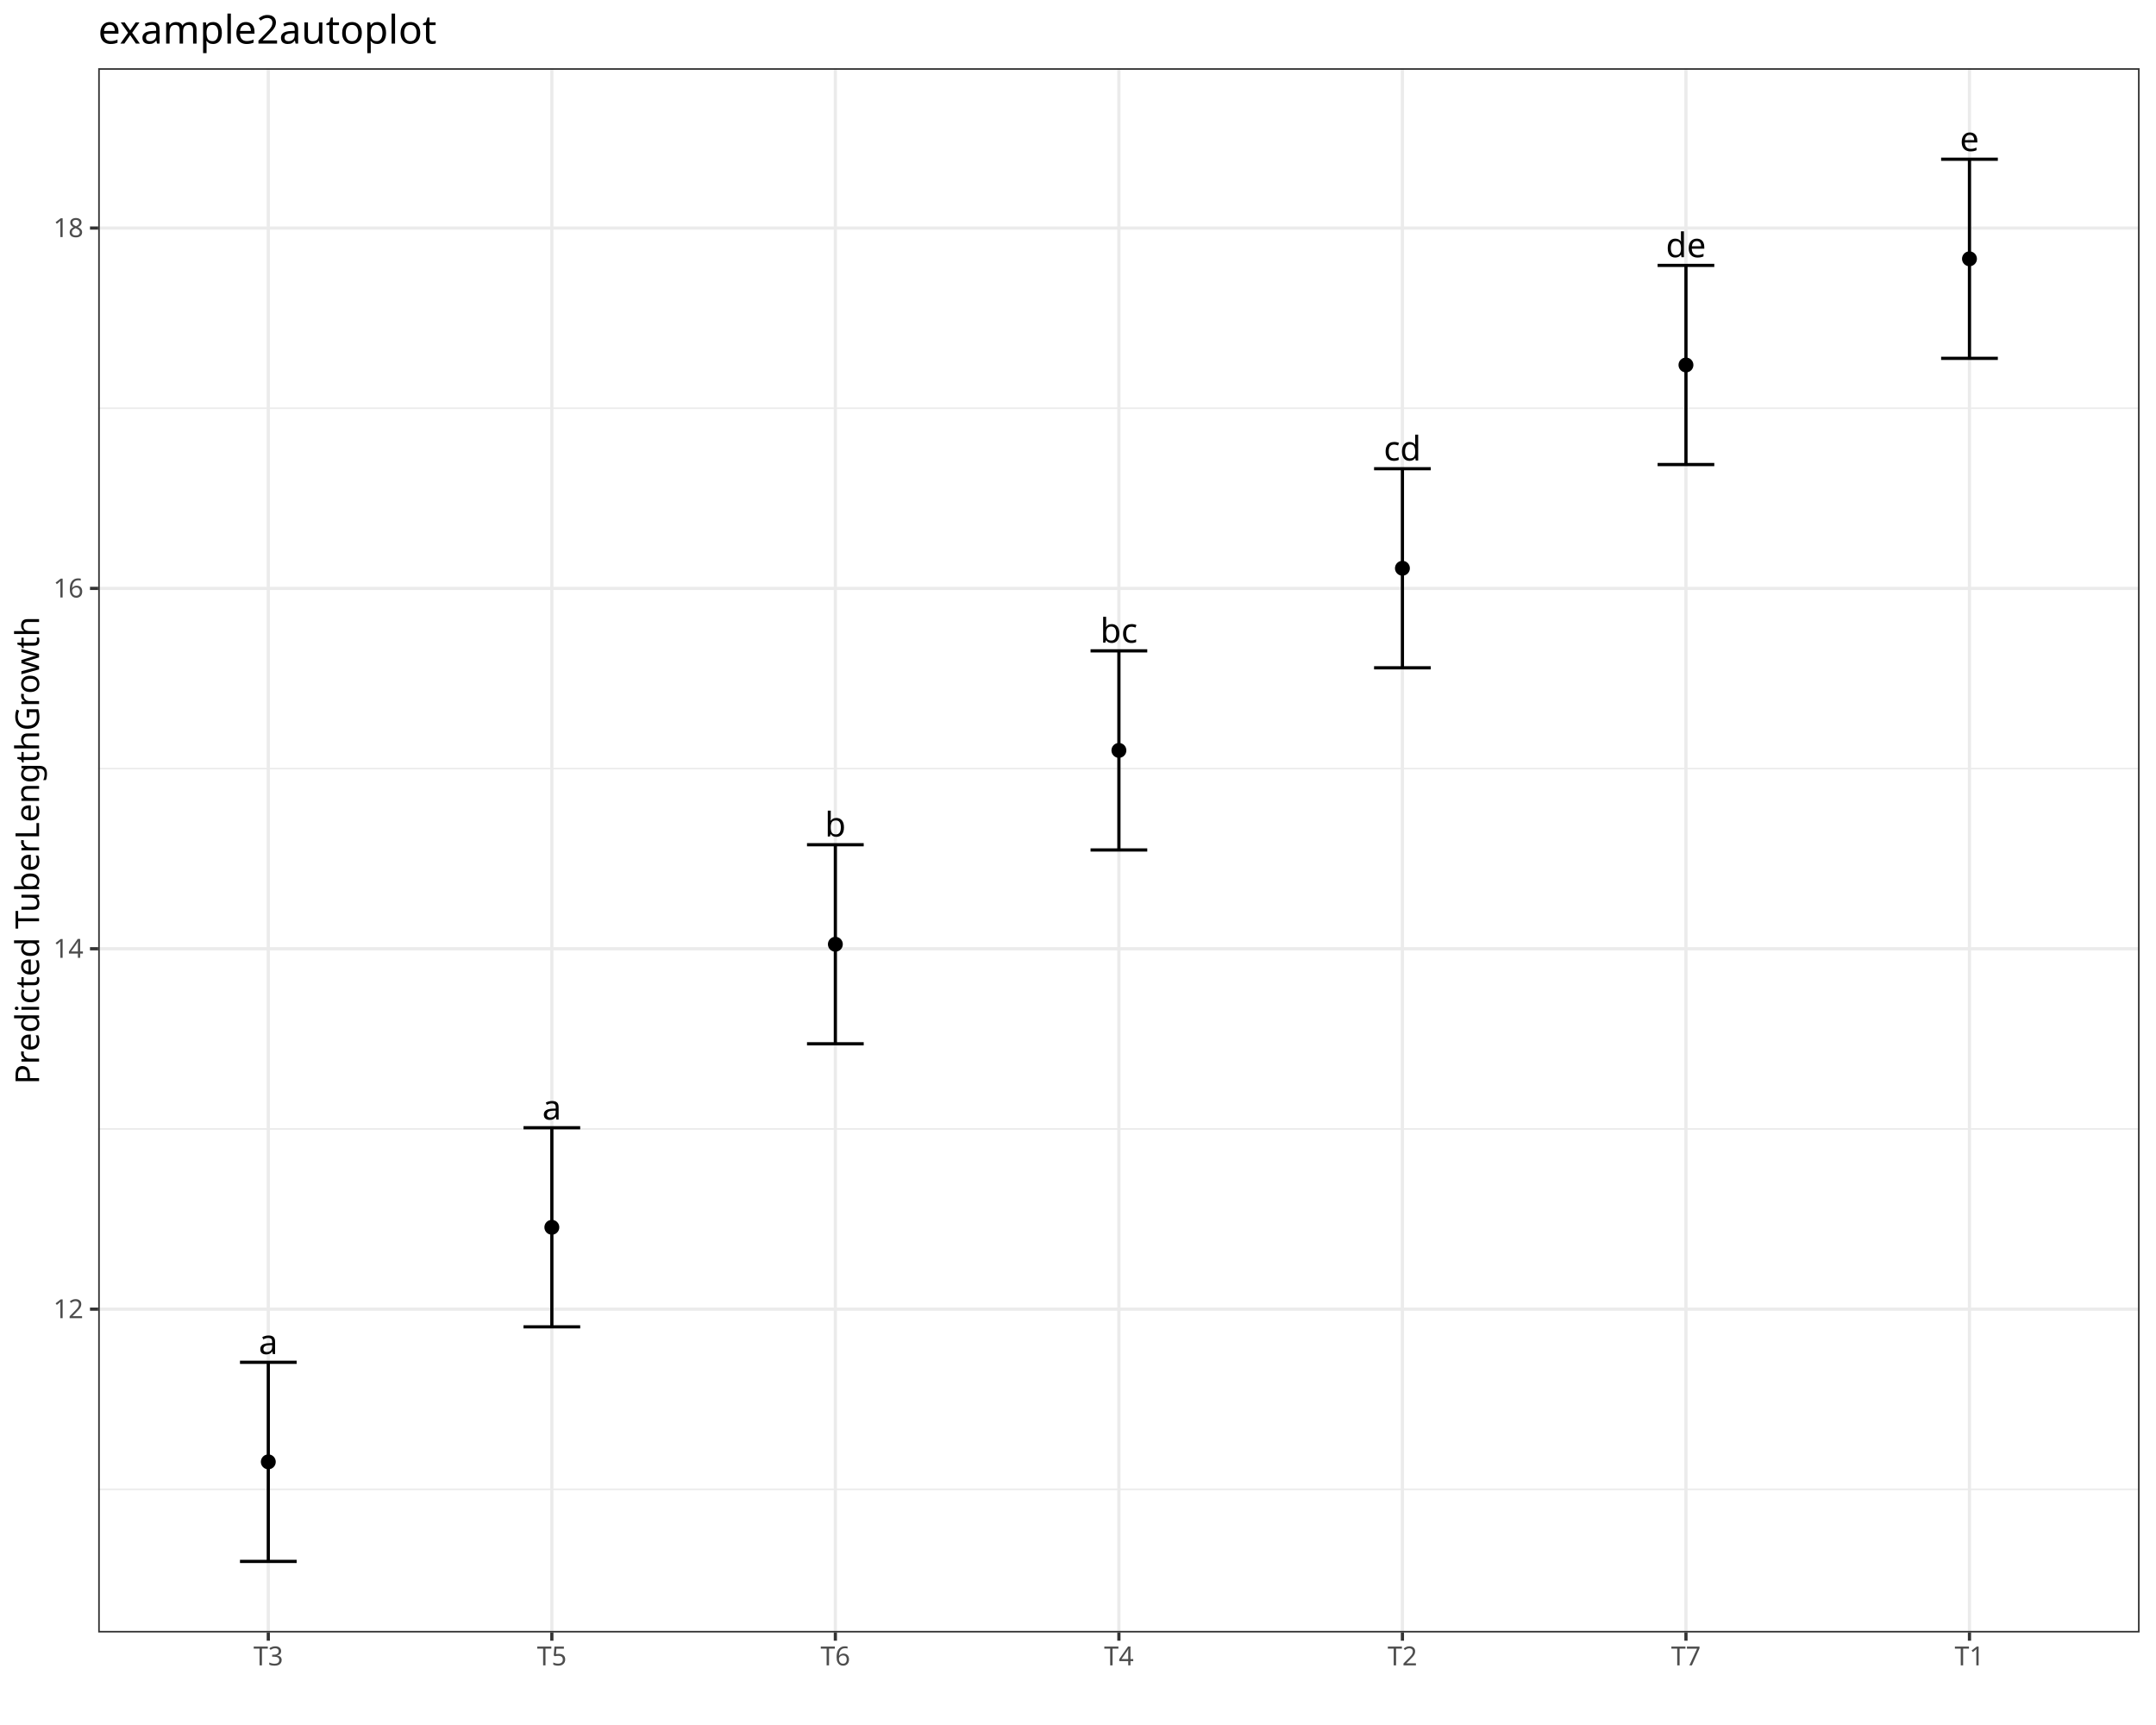
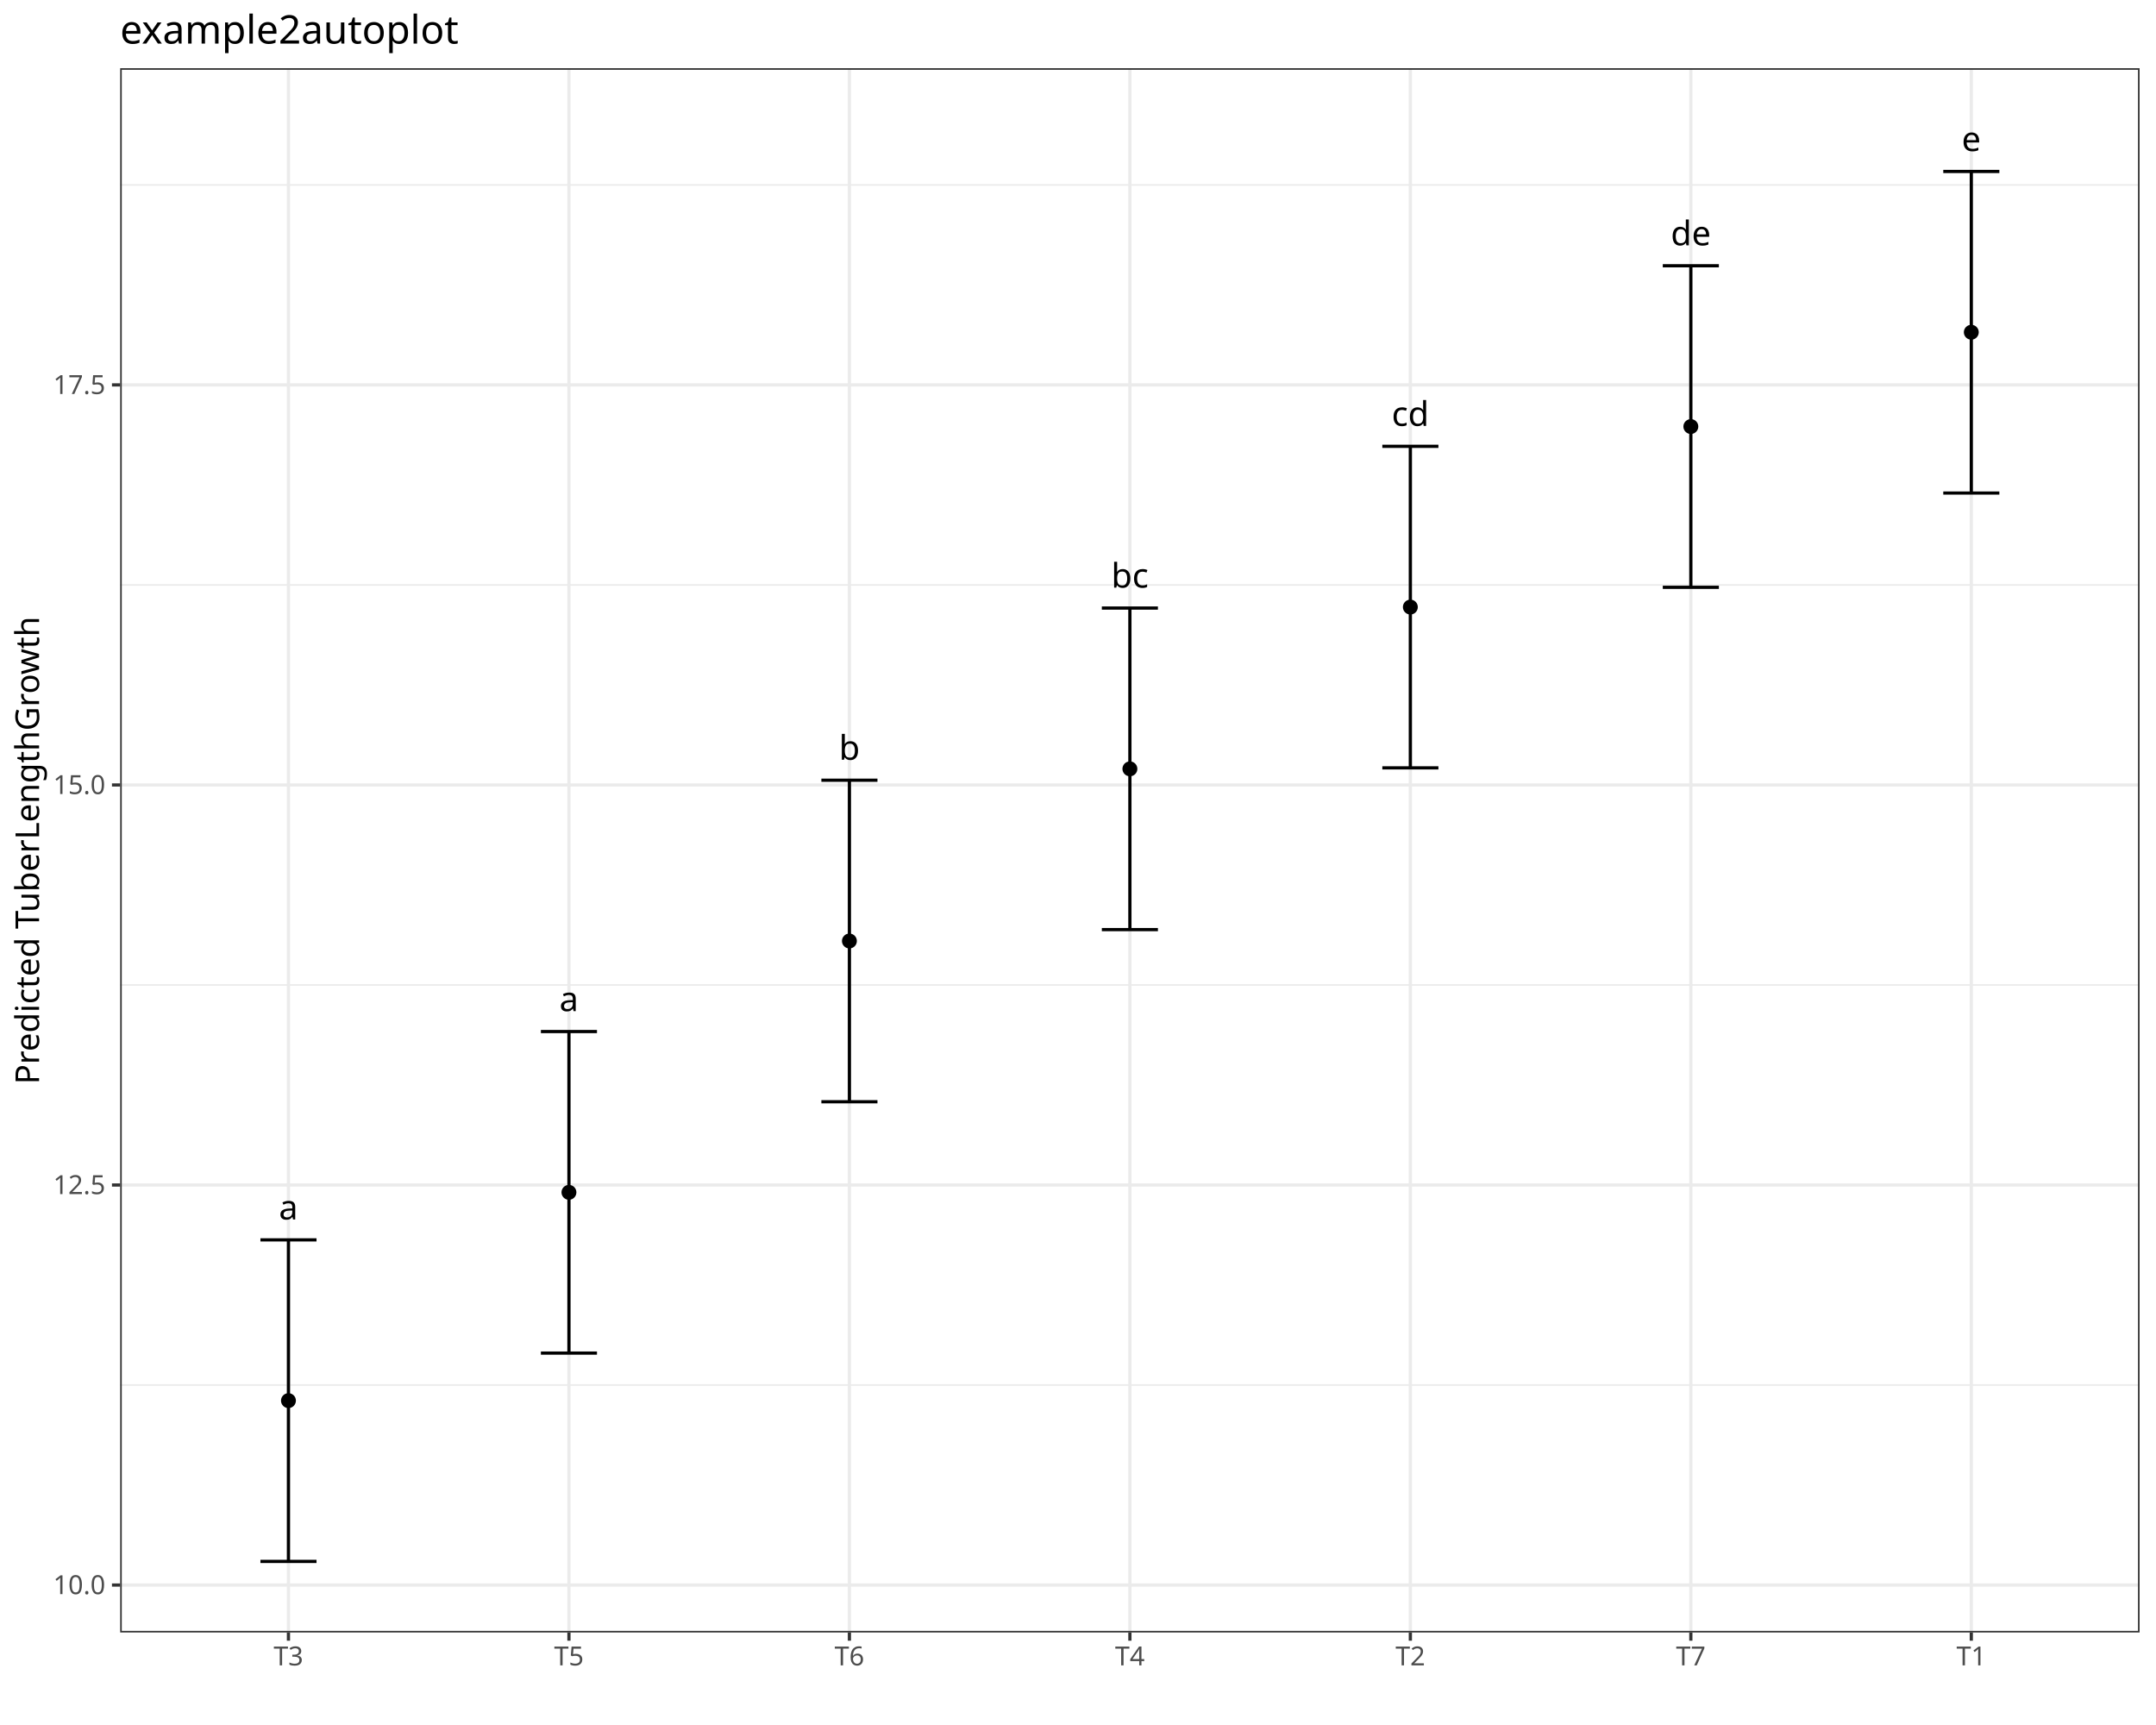
<svg xmlns="http://www.w3.org/2000/svg" class="svglite" data-engine-version="2.0" width="720.00pt" height="576.00pt" viewBox="0 0 720.00 576.00">
  <defs>
    <style type="text/css">
    .svglite line, .svglite polyline, .svglite polygon, .svglite path, .svglite rect, .svglite circle {
      fill: none;
      stroke: #000000;
      stroke-linecap: round;
      stroke-linejoin: round;
      stroke-miterlimit: 10.00;
    }
  </style>
  </defs>
  <rect width="100%" height="100%" style="stroke: none; fill: #FFFFFF;" />
  <defs>
    <clipPath id="cpMC4wMHw3MjAuMDB8MC4wMHw1NzYuMDA=">
      <rect x="0.00" y="0.00" width="720.00" height="576.00" />
    </clipPath>
  </defs>
  <g clip-path="url(#cpMC4wMHw3MjAuMDB8MC4wMHw1NzYuMDA=)">
    <rect x="0.00" y="0.00" width="720.00" height="576.00" style="stroke-width: 1.07; stroke: #FFFFFF; fill: #FFFFFF;" />
  </g>
  <defs>
-     <clipPath id="cpMzIuNzl8NzE0LjUyfDIyLjc4fDU0NS4xMQ==">
-       <rect x="32.79" y="22.78" width="681.73" height="522.33" />
+     <clipPath id="cpNDAuMTN8NzE0LjUyfDIyLjc4fDU0NS4xMQ==">
+       <rect x="40.13" y="22.78" width="674.39" height="522.33" />
    </clipPath>
  </defs>
-   <g clip-path="url(#cpMzIuNzl8NzE0LjUyfDIyLjc4fDU0NS4xMQ==)">
-     <rect x="32.79" y="22.78" width="681.73" height="522.33" style="stroke-width: 1.07; stroke: none; fill: #FFFFFF;" />
-     <polyline points="32.79,497.30 714.52,497.30 " style="stroke-width: 0.53; stroke: #EBEBEB; stroke-linecap: butt;" />
-     <polyline points="32.79,376.97 714.52,376.97 " style="stroke-width: 0.53; stroke: #EBEBEB; stroke-linecap: butt;" />
-     <polyline points="32.79,256.64 714.52,256.64 " style="stroke-width: 0.53; stroke: #EBEBEB; stroke-linecap: butt;" />
-     <polyline points="32.79,136.31 714.52,136.31 " style="stroke-width: 0.53; stroke: #EBEBEB; stroke-linecap: butt;" />
-     <polyline points="32.79,437.14 714.52,437.14 " style="stroke-width: 1.07; stroke: #EBEBEB; stroke-linecap: butt;" />
-     <polyline points="32.79,316.80 714.52,316.80 " style="stroke-width: 1.07; stroke: #EBEBEB; stroke-linecap: butt;" />
-     <polyline points="32.79,196.47 714.52,196.47 " style="stroke-width: 1.07; stroke: #EBEBEB; stroke-linecap: butt;" />
-     <polyline points="32.79,76.14 714.52,76.14 " style="stroke-width: 1.07; stroke: #EBEBEB; stroke-linecap: butt;" />
-     <polyline points="89.60,545.11 89.60,22.78 " style="stroke-width: 1.07; stroke: #EBEBEB; stroke-linecap: butt;" />
-     <polyline points="184.29,545.11 184.29,22.78 " style="stroke-width: 1.07; stroke: #EBEBEB; stroke-linecap: butt;" />
-     <polyline points="278.97,545.11 278.97,22.78 " style="stroke-width: 1.07; stroke: #EBEBEB; stroke-linecap: butt;" />
-     <polyline points="373.66,545.11 373.66,22.78 " style="stroke-width: 1.07; stroke: #EBEBEB; stroke-linecap: butt;" />
-     <polyline points="468.34,545.11 468.34,22.78 " style="stroke-width: 1.07; stroke: #EBEBEB; stroke-linecap: butt;" />
-     <polyline points="563.03,545.11 563.03,22.78 " style="stroke-width: 1.07; stroke: #EBEBEB; stroke-linecap: butt;" />
-     <polyline points="657.71,545.11 657.71,22.78 " style="stroke-width: 1.07; stroke: #EBEBEB; stroke-linecap: butt;" />
-     <circle cx="89.60" cy="488.13" r="2.49" style="stroke-width: 0.71; stroke: none; fill: #000000;" />
-     <circle cx="184.29" cy="409.81" r="2.49" style="stroke-width: 0.71; stroke: none; fill: #000000;" />
-     <circle cx="278.97" cy="315.30" r="2.49" style="stroke-width: 0.71; stroke: none; fill: #000000;" />
-     <circle cx="373.66" cy="250.57" r="2.49" style="stroke-width: 0.71; stroke: none; fill: #000000;" />
-     <circle cx="468.34" cy="189.75" r="2.49" style="stroke-width: 0.71; stroke: none; fill: #000000;" />
-     <circle cx="563.03" cy="121.87" r="2.49" style="stroke-width: 0.71; stroke: none; fill: #000000;" />
-     <circle cx="657.71" cy="86.42" r="2.49" style="stroke-width: 0.71; stroke: none; fill: #000000;" />
-     <polyline points="80.14,454.89 99.07,454.89 " style="stroke-width: 1.07; stroke-linecap: butt;" />
-     <polyline points="89.60,454.89 89.60,521.37 " style="stroke-width: 1.07; stroke-linecap: butt;" />
-     <polyline points="80.14,521.37 99.07,521.37 " style="stroke-width: 1.07; stroke-linecap: butt;" />
-     <polyline points="174.82,376.57 193.76,376.57 " style="stroke-width: 1.07; stroke-linecap: butt;" />
-     <polyline points="184.29,376.57 184.29,443.05 " style="stroke-width: 1.07; stroke-linecap: butt;" />
-     <polyline points="174.82,443.05 193.76,443.05 " style="stroke-width: 1.07; stroke-linecap: butt;" />
-     <polyline points="269.50,282.06 288.44,282.06 " style="stroke-width: 1.07; stroke-linecap: butt;" />
-     <polyline points="278.97,282.06 278.97,348.54 " style="stroke-width: 1.07; stroke-linecap: butt;" />
-     <polyline points="269.50,348.54 288.44,348.54 " style="stroke-width: 1.07; stroke-linecap: butt;" />
-     <polyline points="364.19,217.33 383.13,217.33 " style="stroke-width: 1.07; stroke-linecap: butt;" />
-     <polyline points="373.66,217.33 373.66,283.82 " style="stroke-width: 1.07; stroke-linecap: butt;" />
-     <polyline points="364.19,283.82 383.13,283.82 " style="stroke-width: 1.07; stroke-linecap: butt;" />
-     <polyline points="458.87,156.51 477.81,156.51 " style="stroke-width: 1.07; stroke-linecap: butt;" />
-     <polyline points="468.34,156.51 468.34,222.99 " style="stroke-width: 1.07; stroke-linecap: butt;" />
-     <polyline points="458.87,222.99 477.81,222.99 " style="stroke-width: 1.07; stroke-linecap: butt;" />
-     <polyline points="553.56,88.62 572.49,88.62 " style="stroke-width: 1.07; stroke-linecap: butt;" />
-     <polyline points="563.03,88.62 563.03,155.11 " style="stroke-width: 1.07; stroke-linecap: butt;" />
-     <polyline points="553.56,155.11 572.49,155.11 " style="stroke-width: 1.07; stroke-linecap: butt;" />
-     <polyline points="648.24,53.17 667.18,53.17 " style="stroke-width: 1.07; stroke-linecap: butt;" />
-     <polyline points="657.71,53.17 657.71,119.66 " style="stroke-width: 1.07; stroke-linecap: butt;" />
-     <polyline points="648.24,119.66 667.18,119.66 " style="stroke-width: 1.07; stroke-linecap: butt;" />
-     <text x="89.60" y="452.15" text-anchor="middle" style="font-size: 11.38px; font-family: sans;" textLength="6.33px" lengthAdjust="spacingAndGlyphs">a</text>
-     <text x="184.29" y="373.84" text-anchor="middle" style="font-size: 11.38px; font-family: sans;" textLength="6.33px" lengthAdjust="spacingAndGlyphs">a</text>
-     <text x="278.97" y="279.33" text-anchor="middle" style="font-size: 11.38px; font-family: sans;" textLength="6.33px" lengthAdjust="spacingAndGlyphs">b</text>
-     <text x="373.66" y="214.60" text-anchor="middle" style="font-size: 11.38px; font-family: sans;" textLength="12.03px" lengthAdjust="spacingAndGlyphs">bc</text>
-     <text x="468.34" y="153.78" text-anchor="middle" style="font-size: 11.38px; font-family: sans;" textLength="12.03px" lengthAdjust="spacingAndGlyphs">cd</text>
-     <text x="563.03" y="85.89" text-anchor="middle" style="font-size: 11.38px; font-family: sans;" textLength="12.66px" lengthAdjust="spacingAndGlyphs">de</text>
-     <text x="657.71" y="50.44" text-anchor="middle" style="font-size: 11.38px; font-family: sans;" textLength="6.33px" lengthAdjust="spacingAndGlyphs">e</text>
-     <rect x="32.79" y="22.78" width="681.73" height="522.33" style="stroke-width: 1.07; stroke: #333333;" />
+   <g clip-path="url(#cpNDAuMTN8NzE0LjUyfDIyLjc4fDU0NS4xMQ==)">
+     <rect x="40.13" y="22.78" width="674.39" height="522.33" style="stroke-width: 1.07; stroke: none; fill: #FFFFFF;" />
+     <polyline points="40.13,462.48 714.52,462.48 " style="stroke-width: 0.53; stroke: #EBEBEB; stroke-linecap: butt;" />
+     <polyline points="40.13,328.90 714.52,328.90 " style="stroke-width: 0.53; stroke: #EBEBEB; stroke-linecap: butt;" />
+     <polyline points="40.13,195.32 714.52,195.32 " style="stroke-width: 0.53; stroke: #EBEBEB; stroke-linecap: butt;" />
+     <polyline points="40.13,61.75 714.52,61.75 " style="stroke-width: 0.53; stroke: #EBEBEB; stroke-linecap: butt;" />
+     <polyline points="40.13,529.27 714.52,529.27 " style="stroke-width: 1.07; stroke: #EBEBEB; stroke-linecap: butt;" />
+     <polyline points="40.13,395.69 714.52,395.69 " style="stroke-width: 1.07; stroke: #EBEBEB; stroke-linecap: butt;" />
+     <polyline points="40.13,262.11 714.52,262.11 " style="stroke-width: 1.07; stroke: #EBEBEB; stroke-linecap: butt;" />
+     <polyline points="40.13,128.53 714.52,128.53 " style="stroke-width: 1.07; stroke: #EBEBEB; stroke-linecap: butt;" />
+     <polyline points="96.33,545.11 96.33,22.78 " style="stroke-width: 1.07; stroke: #EBEBEB; stroke-linecap: butt;" />
+     <polyline points="190.00,545.11 190.00,22.78 " style="stroke-width: 1.07; stroke: #EBEBEB; stroke-linecap: butt;" />
+     <polyline points="283.66,545.11 283.66,22.78 " style="stroke-width: 1.07; stroke: #EBEBEB; stroke-linecap: butt;" />
+     <polyline points="377.33,545.11 377.33,22.78 " style="stroke-width: 1.07; stroke: #EBEBEB; stroke-linecap: butt;" />
+     <polyline points="470.99,545.11 470.99,22.78 " style="stroke-width: 1.07; stroke: #EBEBEB; stroke-linecap: butt;" />
+     <polyline points="564.66,545.11 564.66,22.78 " style="stroke-width: 1.07; stroke: #EBEBEB; stroke-linecap: butt;" />
+     <polyline points="658.32,545.11 658.32,22.78 " style="stroke-width: 1.07; stroke: #EBEBEB; stroke-linecap: butt;" />
+     <circle cx="96.33" cy="467.69" r="2.49" style="stroke-width: 0.71; stroke: none; fill: #000000;" />
+     <circle cx="190.00" cy="398.14" r="2.49" style="stroke-width: 0.71; stroke: none; fill: #000000;" />
+     <circle cx="283.66" cy="314.21" r="2.49" style="stroke-width: 0.71; stroke: none; fill: #000000;" />
+     <circle cx="377.33" cy="256.73" r="2.49" style="stroke-width: 0.71; stroke: none; fill: #000000;" />
+     <circle cx="470.99" cy="202.71" r="2.49" style="stroke-width: 0.71; stroke: none; fill: #000000;" />
+     <circle cx="564.66" cy="142.43" r="2.49" style="stroke-width: 0.71; stroke: none; fill: #000000;" />
+     <circle cx="658.32" cy="110.94" r="2.49" style="stroke-width: 0.71; stroke: none; fill: #000000;" />
+     <polyline points="86.97,414.01 105.70,414.01 " style="stroke-width: 1.07; stroke-linecap: butt;" />
+     <polyline points="96.33,414.01 96.33,521.37 " style="stroke-width: 1.07; stroke-linecap: butt;" />
+     <polyline points="86.97,521.37 105.70,521.37 " style="stroke-width: 1.07; stroke-linecap: butt;" />
+     <polyline points="180.63,344.45 199.36,344.45 " style="stroke-width: 1.07; stroke-linecap: butt;" />
+     <polyline points="190.00,344.45 190.00,451.82 " style="stroke-width: 1.07; stroke-linecap: butt;" />
+     <polyline points="180.63,451.82 199.36,451.82 " style="stroke-width: 1.07; stroke-linecap: butt;" />
+     <polyline points="274.30,260.52 293.03,260.52 " style="stroke-width: 1.07; stroke-linecap: butt;" />
+     <polyline points="283.66,260.52 283.66,367.89 " style="stroke-width: 1.07; stroke-linecap: butt;" />
+     <polyline points="274.30,367.89 293.03,367.89 " style="stroke-width: 1.07; stroke-linecap: butt;" />
+     <polyline points="367.96,203.04 386.69,203.04 " style="stroke-width: 1.07; stroke-linecap: butt;" />
+     <polyline points="377.33,203.04 377.33,310.41 " style="stroke-width: 1.07; stroke-linecap: butt;" />
+     <polyline points="367.96,310.41 386.69,310.41 " style="stroke-width: 1.07; stroke-linecap: butt;" />
+     <polyline points="461.63,149.03 480.36,149.03 " style="stroke-width: 1.07; stroke-linecap: butt;" />
+     <polyline points="470.99,149.03 470.99,256.40 " style="stroke-width: 1.07; stroke-linecap: butt;" />
+     <polyline points="461.63,256.40 480.36,256.40 " style="stroke-width: 1.07; stroke-linecap: butt;" />
+     <polyline points="555.29,88.74 574.02,88.74 " style="stroke-width: 1.07; stroke-linecap: butt;" />
+     <polyline points="564.66,88.74 564.66,196.11 " style="stroke-width: 1.07; stroke-linecap: butt;" />
+     <polyline points="555.29,196.11 574.02,196.11 " style="stroke-width: 1.07; stroke-linecap: butt;" />
+     <polyline points="648.96,57.26 667.69,57.26 " style="stroke-width: 1.07; stroke-linecap: butt;" />
+     <polyline points="658.32,57.26 658.32,164.63 " style="stroke-width: 1.07; stroke-linecap: butt;" />
+     <polyline points="648.96,164.63 667.69,164.63 " style="stroke-width: 1.07; stroke-linecap: butt;" />
+     <text x="96.33" y="407.19" text-anchor="middle" style="font-size: 11.38px; font-family: sans;" textLength="6.33px" lengthAdjust="spacingAndGlyphs">a</text>
+     <text x="190.00" y="337.63" text-anchor="middle" style="font-size: 11.38px; font-family: sans;" textLength="6.33px" lengthAdjust="spacingAndGlyphs">a</text>
+     <text x="283.66" y="253.70" text-anchor="middle" style="font-size: 11.38px; font-family: sans;" textLength="6.33px" lengthAdjust="spacingAndGlyphs">b</text>
+     <text x="377.33" y="196.22" text-anchor="middle" style="font-size: 11.38px; font-family: sans;" textLength="12.03px" lengthAdjust="spacingAndGlyphs">bc</text>
+     <text x="470.99" y="142.21" text-anchor="middle" style="font-size: 11.38px; font-family: sans;" textLength="12.03px" lengthAdjust="spacingAndGlyphs">cd</text>
+     <text x="564.66" y="81.92" text-anchor="middle" style="font-size: 11.38px; font-family: sans;" textLength="12.66px" lengthAdjust="spacingAndGlyphs">de</text>
+     <text x="658.32" y="50.44" text-anchor="middle" style="font-size: 11.38px; font-family: sans;" textLength="6.33px" lengthAdjust="spacingAndGlyphs">e</text>
+     <rect x="40.13" y="22.78" width="674.39" height="522.33" style="stroke-width: 1.07; stroke: #333333;" />
  </g>
  <g clip-path="url(#cpMC4wMHw3MjAuMDB8MC4wMHw1NzYuMDA=)">
-     <text x="27.86" y="440.17" text-anchor="end" style="font-size: 8.80px; fill: #4D4D4D; font-family: sans;" textLength="9.79px" lengthAdjust="spacingAndGlyphs">12</text>
-     <text x="27.86" y="319.83" text-anchor="end" style="font-size: 8.80px; fill: #4D4D4D; font-family: sans;" textLength="9.79px" lengthAdjust="spacingAndGlyphs">14</text>
-     <text x="27.86" y="199.50" text-anchor="end" style="font-size: 8.80px; fill: #4D4D4D; font-family: sans;" textLength="9.79px" lengthAdjust="spacingAndGlyphs">16</text>
-     <text x="27.86" y="79.17" text-anchor="end" style="font-size: 8.80px; fill: #4D4D4D; font-family: sans;" textLength="9.79px" lengthAdjust="spacingAndGlyphs">18</text>
-     <polyline points="30.05,437.14 32.79,437.14 " style="stroke-width: 1.07; stroke: #333333; stroke-linecap: butt;" />
-     <polyline points="30.05,316.80 32.79,316.80 " style="stroke-width: 1.07; stroke: #333333; stroke-linecap: butt;" />
-     <polyline points="30.05,196.47 32.79,196.47 " style="stroke-width: 1.07; stroke: #333333; stroke-linecap: butt;" />
-     <polyline points="30.05,76.14 32.79,76.14 " style="stroke-width: 1.07; stroke: #333333; stroke-linecap: butt;" />
-     <polyline points="89.60,547.85 89.60,545.11 " style="stroke-width: 1.07; stroke: #333333; stroke-linecap: butt;" />
-     <polyline points="184.29,547.85 184.29,545.11 " style="stroke-width: 1.07; stroke: #333333; stroke-linecap: butt;" />
-     <polyline points="278.97,547.85 278.97,545.11 " style="stroke-width: 1.07; stroke: #333333; stroke-linecap: butt;" />
-     <polyline points="373.66,547.85 373.66,545.11 " style="stroke-width: 1.07; stroke: #333333; stroke-linecap: butt;" />
-     <polyline points="468.34,547.85 468.34,545.11 " style="stroke-width: 1.07; stroke: #333333; stroke-linecap: butt;" />
-     <polyline points="563.03,547.85 563.03,545.11 " style="stroke-width: 1.07; stroke: #333333; stroke-linecap: butt;" />
-     <polyline points="657.71,547.85 657.71,545.11 " style="stroke-width: 1.07; stroke: #333333; stroke-linecap: butt;" />
-     <text x="89.60" y="556.10" text-anchor="middle" style="font-size: 8.80px; fill: #4D4D4D; font-family: sans;" textLength="10.27px" lengthAdjust="spacingAndGlyphs">T3</text>
-     <text x="184.29" y="556.10" text-anchor="middle" style="font-size: 8.80px; fill: #4D4D4D; font-family: sans;" textLength="10.27px" lengthAdjust="spacingAndGlyphs">T5</text>
-     <text x="278.97" y="556.10" text-anchor="middle" style="font-size: 8.80px; fill: #4D4D4D; font-family: sans;" textLength="10.27px" lengthAdjust="spacingAndGlyphs">T6</text>
-     <text x="373.66" y="556.10" text-anchor="middle" style="font-size: 8.80px; fill: #4D4D4D; font-family: sans;" textLength="10.27px" lengthAdjust="spacingAndGlyphs">T4</text>
-     <text x="468.34" y="556.10" text-anchor="middle" style="font-size: 8.80px; fill: #4D4D4D; font-family: sans;" textLength="10.27px" lengthAdjust="spacingAndGlyphs">T2</text>
-     <text x="563.03" y="556.10" text-anchor="middle" style="font-size: 8.80px; fill: #4D4D4D; font-family: sans;" textLength="10.27px" lengthAdjust="spacingAndGlyphs">T7</text>
-     <text x="657.71" y="556.10" text-anchor="middle" style="font-size: 8.80px; fill: #4D4D4D; font-family: sans;" textLength="10.27px" lengthAdjust="spacingAndGlyphs">T1</text>
+     <text x="35.20" y="532.30" text-anchor="end" style="font-size: 8.80px; fill: #4D4D4D; font-family: sans;" textLength="17.13px" lengthAdjust="spacingAndGlyphs">10.0</text>
+     <text x="35.20" y="398.72" text-anchor="end" style="font-size: 8.80px; fill: #4D4D4D; font-family: sans;" textLength="17.13px" lengthAdjust="spacingAndGlyphs">12.5</text>
+     <text x="35.20" y="265.14" text-anchor="end" style="font-size: 8.80px; fill: #4D4D4D; font-family: sans;" textLength="17.13px" lengthAdjust="spacingAndGlyphs">15.0</text>
+     <text x="35.20" y="131.56" text-anchor="end" style="font-size: 8.80px; fill: #4D4D4D; font-family: sans;" textLength="17.13px" lengthAdjust="spacingAndGlyphs">17.5</text>
+     <polyline points="37.39,529.27 40.13,529.27 " style="stroke-width: 1.07; stroke: #333333; stroke-linecap: butt;" />
+     <polyline points="37.39,395.69 40.13,395.69 " style="stroke-width: 1.07; stroke: #333333; stroke-linecap: butt;" />
+     <polyline points="37.39,262.11 40.13,262.11 " style="stroke-width: 1.07; stroke: #333333; stroke-linecap: butt;" />
+     <polyline points="37.39,128.53 40.13,128.53 " style="stroke-width: 1.07; stroke: #333333; stroke-linecap: butt;" />
+     <polyline points="96.33,547.85 96.33,545.11 " style="stroke-width: 1.07; stroke: #333333; stroke-linecap: butt;" />
+     <polyline points="190.00,547.85 190.00,545.11 " style="stroke-width: 1.07; stroke: #333333; stroke-linecap: butt;" />
+     <polyline points="283.66,547.85 283.66,545.11 " style="stroke-width: 1.07; stroke: #333333; stroke-linecap: butt;" />
+     <polyline points="377.33,547.85 377.33,545.11 " style="stroke-width: 1.07; stroke: #333333; stroke-linecap: butt;" />
+     <polyline points="470.99,547.85 470.99,545.11 " style="stroke-width: 1.07; stroke: #333333; stroke-linecap: butt;" />
+     <polyline points="564.66,547.85 564.66,545.11 " style="stroke-width: 1.07; stroke: #333333; stroke-linecap: butt;" />
+     <polyline points="658.32,547.85 658.32,545.11 " style="stroke-width: 1.07; stroke: #333333; stroke-linecap: butt;" />
+     <text x="96.33" y="556.10" text-anchor="middle" style="font-size: 8.80px; fill: #4D4D4D; font-family: sans;" textLength="10.27px" lengthAdjust="spacingAndGlyphs">T3</text>
+     <text x="190.00" y="556.10" text-anchor="middle" style="font-size: 8.80px; fill: #4D4D4D; font-family: sans;" textLength="10.27px" lengthAdjust="spacingAndGlyphs">T5</text>
+     <text x="283.66" y="556.10" text-anchor="middle" style="font-size: 8.80px; fill: #4D4D4D; font-family: sans;" textLength="10.27px" lengthAdjust="spacingAndGlyphs">T6</text>
+     <text x="377.33" y="556.10" text-anchor="middle" style="font-size: 8.80px; fill: #4D4D4D; font-family: sans;" textLength="10.27px" lengthAdjust="spacingAndGlyphs">T4</text>
+     <text x="470.99" y="556.10" text-anchor="middle" style="font-size: 8.80px; fill: #4D4D4D; font-family: sans;" textLength="10.27px" lengthAdjust="spacingAndGlyphs">T2</text>
+     <text x="564.66" y="556.10" text-anchor="middle" style="font-size: 8.80px; fill: #4D4D4D; font-family: sans;" textLength="10.27px" lengthAdjust="spacingAndGlyphs">T7</text>
+     <text x="658.32" y="556.10" text-anchor="middle" style="font-size: 8.80px; fill: #4D4D4D; font-family: sans;" textLength="10.27px" lengthAdjust="spacingAndGlyphs">T1</text>
    <text transform="translate(13.05,283.95) rotate(-90)" text-anchor="middle" style="font-size: 11.00px; font-family: sans;" textLength="147.38px" lengthAdjust="spacingAndGlyphs">Predicted TuberLengthGrowth</text>
-     <text x="32.79" y="14.56" style="font-size: 13.20px; font-family: sans;" textLength="104.22px" lengthAdjust="spacingAndGlyphs">example2autoplot</text>
+     <text x="40.13" y="14.56" style="font-size: 13.20px; font-family: sans;" textLength="104.22px" lengthAdjust="spacingAndGlyphs">example2autoplot</text>
  </g>
</svg>
